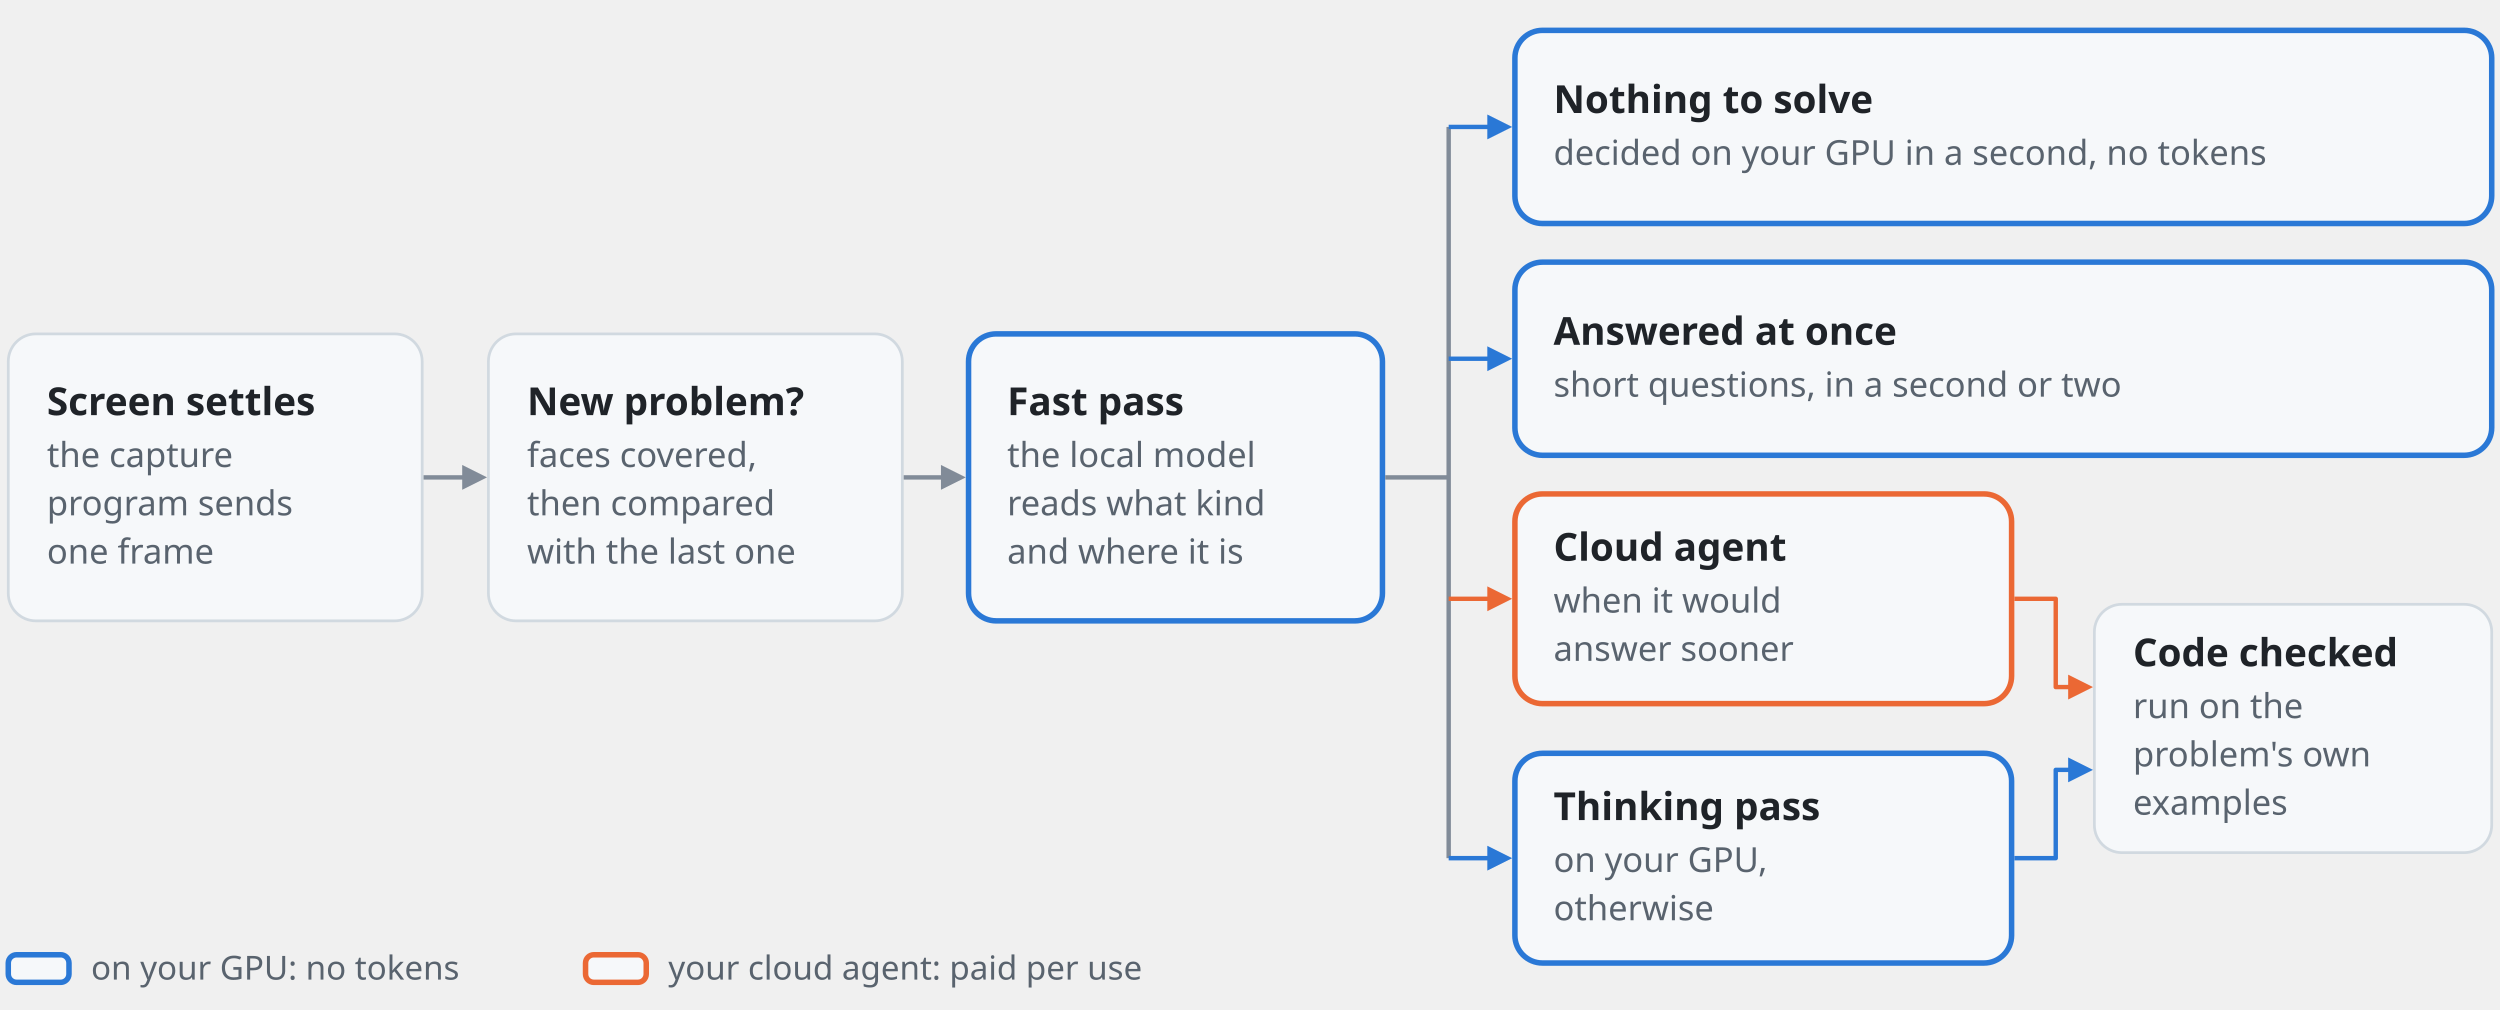
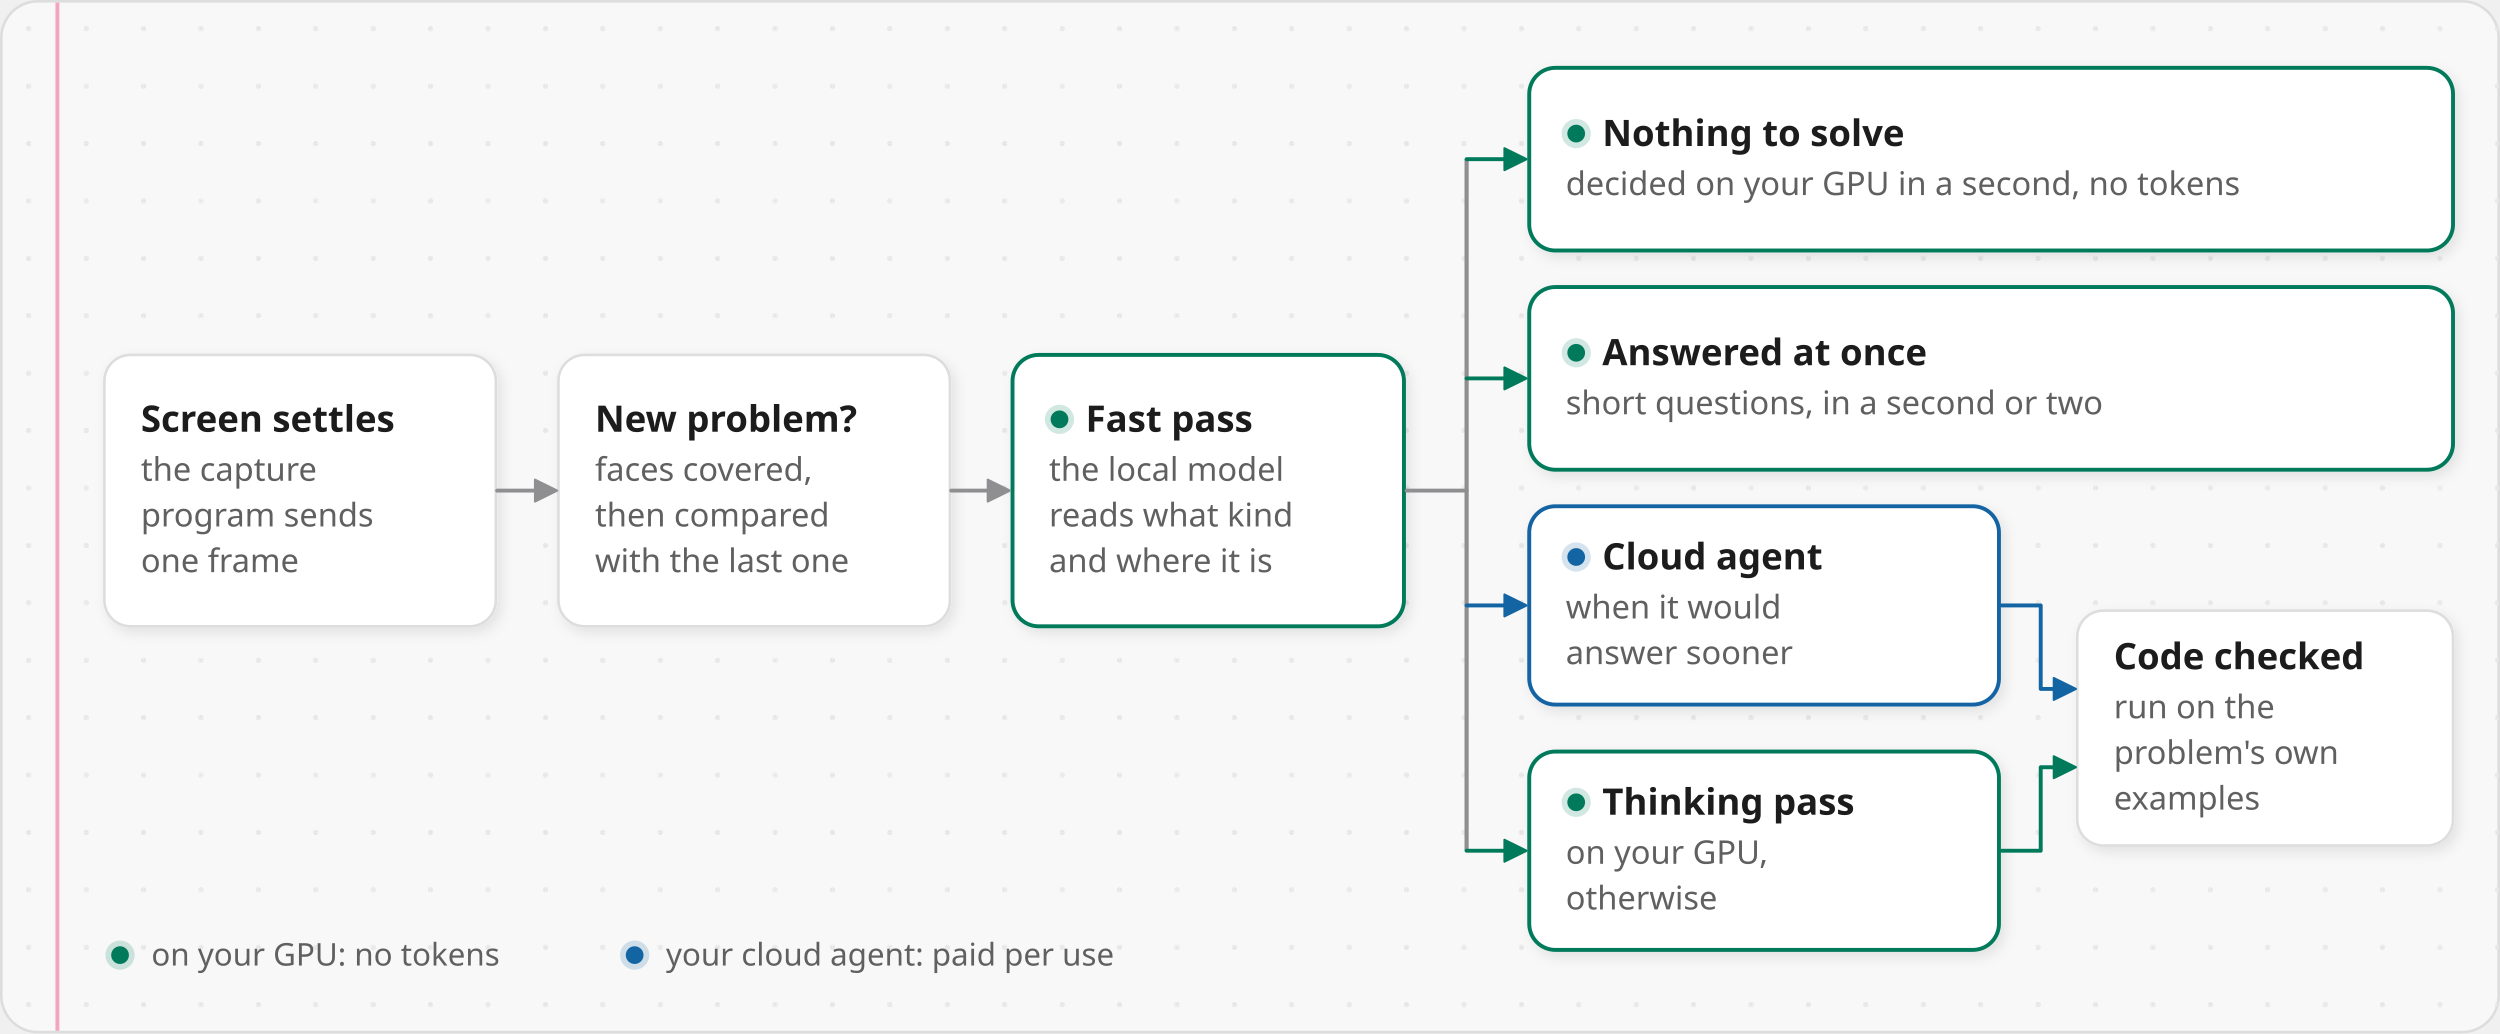
- <svg xmlns="http://www.w3.org/2000/svg" viewBox="-3 -3 906 366" width="906" height="366" font-family="-apple-system, BlinkMacSystemFont, 'Segoe UI', 'Noto Sans', Helvetica, Arial, sans-serif" role="img" aria-label="The screen settles and the capture program sends a frame; the server covers faces and checks whether the problem is new; the local model's fast pass, about a second on the GPU, decides: nothing to solve, answered at once, or a hard problem for the cloud agent or the local model's thinking pass; a code answer is then run on the problem's examples">
-   <rect x="0" y="118" width="150" height="104" rx="10" fill="#f6f8fa" stroke="#d1d9e0" stroke-width="1" />
-   <text x="14" y="147.45" font-size="14" font-weight="600" fill="#1f2328" text-anchor="start" data-box="14,136">Screen settles</text>
-   <text x="14" y="166.25" font-size="12.5" fill="#59636e" text-anchor="start" data-box="14,136">the capture</text>
-   <text x="14" y="183.75" font-size="12.5" fill="#59636e" text-anchor="start" data-box="14,136">program sends</text>
-   <text x="14" y="201.25" font-size="12.5" fill="#59636e" text-anchor="start" data-box="14,136">one frame</text>
-   <rect x="174" y="118" width="150" height="104" rx="10" fill="#f6f8fa" stroke="#d1d9e0" stroke-width="1" />
-   <text x="188" y="147.45" font-size="14" font-weight="600" fill="#1f2328" text-anchor="start" data-box="188,310">New problem?</text>
-   <text x="188" y="166.25" font-size="12.5" fill="#59636e" text-anchor="start" data-box="188,310">faces covered,</text>
-   <text x="188" y="183.75" font-size="12.5" fill="#59636e" text-anchor="start" data-box="188,310">then compared</text>
-   <text x="188" y="201.25" font-size="12.5" fill="#59636e" text-anchor="start" data-box="188,310">with the last one</text>
-   <rect x="348" y="118" width="150" height="104" rx="10" fill="#f6f8fa" stroke="#2a78d6" stroke-width="2" />
-   <text x="362" y="147.45" font-size="14" font-weight="600" fill="#1f2328" text-anchor="start" data-box="362,484">Fast pass</text>
-   <text x="362" y="166.25" font-size="12.5" fill="#59636e" text-anchor="start" data-box="362,484">the local model</text>
-   <text x="362" y="183.75" font-size="12.5" fill="#59636e" text-anchor="start" data-box="362,484">reads what kind</text>
-   <text x="362" y="201.25" font-size="12.5" fill="#59636e" text-anchor="start" data-box="362,484">and where it is</text>
-   <path d="M150.5,170 L166.5,170" fill="none" stroke="#818b98" stroke-width="1.6" stroke-linejoin="round" />
-   <path d="M173.5,170 L164.5,174.5 L164.5,165.5 Z" fill="#818b98" data-tip="173.5,170" />
-   <path d="M324.5,170 L340,170" fill="none" stroke="#818b98" stroke-width="1.6" stroke-linejoin="round" />
-   <path d="M347,170 L338.0,174.5 L338.0,165.5 Z" fill="#818b98" data-tip="347,170" />
-   <rect x="546" y="8" width="354" height="70" rx="10" fill="#f6f8fa" stroke="#2a78d6" stroke-width="2" />
-   <text x="560" y="37.95" font-size="14" font-weight="600" fill="#1f2328" text-anchor="start" data-box="560,886">Nothing to solve</text>
-   <text x="560" y="56.75" font-size="12.5" fill="#59636e" text-anchor="start" data-box="560,886">decided on your GPU in a second, no tokens</text>
-   <rect x="546" y="92" width="354" height="70" rx="10" fill="#f6f8fa" stroke="#2a78d6" stroke-width="2" />
-   <text x="560" y="121.95" font-size="14" font-weight="600" fill="#1f2328" text-anchor="start" data-box="560,886">Answered at once</text>
-   <text x="560" y="140.75" font-size="12.5" fill="#59636e" text-anchor="start" data-box="560,886">short questions, in a second or two</text>
-   <rect x="546" y="176" width="180" height="76" rx="10" fill="#f6f8fa" stroke="#eb6834" stroke-width="2" />
-   <text x="560" y="200.2" font-size="14" font-weight="600" fill="#1f2328" text-anchor="start" data-box="560,712">Cloud agent</text>
-   <text x="560" y="219" font-size="12.5" fill="#59636e" text-anchor="start" data-box="560,712">when it would</text>
-   <text x="560" y="236.5" font-size="12.5" fill="#59636e" text-anchor="start" data-box="560,712">answer sooner</text>
-   <rect x="546" y="270" width="180" height="76" rx="10" fill="#f6f8fa" stroke="#2a78d6" stroke-width="2" />
-   <text x="560" y="294.2" font-size="14" font-weight="600" fill="#1f2328" text-anchor="start" data-box="560,712">Thinking pass</text>
-   <text x="560" y="313" font-size="12.5" fill="#59636e" text-anchor="start" data-box="560,712">on your GPU,</text>
-   <text x="560" y="330.5" font-size="12.5" fill="#59636e" text-anchor="start" data-box="560,712">otherwise</text>
-   <rect x="756" y="216" width="144" height="90" rx="10" fill="#f6f8fa" stroke="#d1d9e0" stroke-width="1" />
-   <text x="770" y="238.45" font-size="14" font-weight="600" fill="#1f2328" text-anchor="start" data-box="770,886">Code checked</text>
-   <text x="770" y="257.25" font-size="12.5" fill="#59636e" text-anchor="start" data-box="770,886">run on the</text>
-   <text x="770" y="274.75" font-size="12.5" fill="#59636e" text-anchor="start" data-box="770,886">problem's own</text>
-   <text x="770" y="292.25" font-size="12.5" fill="#59636e" text-anchor="start" data-box="770,886">examples</text>
-   <path d="M499,170 L522,170" fill="none" stroke="#818b98" stroke-width="1.6" stroke-linejoin="round" />
-   <path d="M522,43 L522,308" fill="none" stroke="#818b98" stroke-width="1.6" />
-   <path d="M522,43 L538,43" fill="none" stroke="#2a78d6" stroke-width="1.6" stroke-linejoin="round" />
-   <path d="M545,43 L536.0,47.5 L536.0,38.5 Z" fill="#2a78d6" data-tip="545,43" />
-   <path d="M522,127 L538,127" fill="none" stroke="#2a78d6" stroke-width="1.6" stroke-linejoin="round" />
-   <path d="M545,127 L536.0,131.5 L536.0,122.5 Z" fill="#2a78d6" data-tip="545,127" />
-   <path d="M522,214 L538,214" fill="none" stroke="#eb6834" stroke-width="1.6" stroke-linejoin="round" />
-   <path d="M545,214 L536.0,218.5 L536.0,209.5 Z" fill="#eb6834" data-tip="545,214" />
-   <path d="M522,308 L538,308" fill="none" stroke="#2a78d6" stroke-width="1.6" stroke-linejoin="round" />
-   <path d="M545,308 L536.0,312.5 L536.0,303.5 Z" fill="#2a78d6" data-tip="545,308" />
-   <path d="M727,214 L742,214 L742,246 L748.5,246" fill="none" stroke="#eb6834" stroke-width="1.6" stroke-linejoin="round" />
-   <path d="M755.5,246 L746.5,250.5 L746.5,241.5 Z" fill="#eb6834" data-tip="755.5,246" />
-   <path d="M727,308 L742,308 L742,276 L748.5,276" fill="none" stroke="#2a78d6" stroke-width="1.6" stroke-linejoin="round" />
-   <path d="M755.5,276 L746.5,280.5 L746.5,271.5 Z" fill="#2a78d6" data-tip="755.5,276" />
-   <rect x="0" y="343" width="22" height="10" rx="3" fill="#f6f8fa" stroke="#2a78d6" stroke-width="2" />
-   <text x="30" y="352" font-size="12" fill="#59636e" text-anchor="start" data-box="30,900">on your GPU: no tokens</text>
-   <rect x="209.2" y="343" width="22" height="10" rx="3" fill="#f6f8fa" stroke="#eb6834" stroke-width="2" />
-   <text x="239.2" y="352" font-size="12" fill="#59636e" text-anchor="start" data-box="239.2,900">your cloud agent: paid per use</text>
+ <svg xmlns="http://www.w3.org/2000/svg" viewBox="0 0 958 396" width="958" height="396" font-family="'Pretendard Variable', Pretendard, -apple-system, BlinkMacSystemFont, 'Segoe UI', 'Noto Sans', Helvetica, Arial, sans-serif" role="img" aria-label="The screen settles and the capture program sends a frame; the server covers faces and checks whether the problem is new; the local model's fast pass, about a second on the GPU, decides: nothing to solve, answered at once, or a hard problem for the cloud agent or the local model's thinking pass; a code answer is then run on the problem's examples">
+   <defs>
+     <pattern id="dots" width="22" height="22" patternUnits="userSpaceOnUse">
+       <circle cx="11" cy="11" r="1" fill="#e6e6e6" />
+     </pattern>
+     <filter id="relief" x="-10%" y="-20%" width="120%" height="150%">
+       <feDropShadow dx="1.6" dy="2" stdDeviation="2.4" flood-color="#1d1c1d" flood-opacity="0.09" />
+     </filter>
+   </defs>
+   <rect x="0.5" y="0.5" width="957" height="395" rx="14" fill="#f8f8f8" stroke="#dddddd" />
+   <rect x="0.5" y="0.5" width="957" height="395" rx="14" fill="url(#dots)" />
+   <path d="M22,1 V395" stroke="#f3a5bd" stroke-width="1.5" />
+   <g transform="translate(40,18)">
+     <rect x="0" y="118" width="150" height="104" rx="10" fill="#ffffff" stroke="#dddddd" stroke-width="1" filter="url(#relief)" />
+     <text x="14" y="147.45" font-size="14" font-weight="620" fill="#1d1c1d" text-anchor="start" data-box="14,136">Screen settles</text>
+     <text x="14" y="166.25" font-size="12.5" fill="#616061" text-anchor="start" data-box="14,136">the capture</text>
+     <text x="14" y="183.75" font-size="12.5" fill="#616061" text-anchor="start" data-box="14,136">program sends</text>
+     <text x="14" y="201.25" font-size="12.5" fill="#616061" text-anchor="start" data-box="14,136">one frame</text>
+     <rect x="174" y="118" width="150" height="104" rx="10" fill="#ffffff" stroke="#dddddd" stroke-width="1" filter="url(#relief)" />
+     <text x="188" y="147.45" font-size="14" font-weight="620" fill="#1d1c1d" text-anchor="start" data-box="188,310">New problem?</text>
+     <text x="188" y="166.25" font-size="12.5" fill="#616061" text-anchor="start" data-box="188,310">faces covered,</text>
+     <text x="188" y="183.75" font-size="12.5" fill="#616061" text-anchor="start" data-box="188,310">then compared</text>
+     <text x="188" y="201.25" font-size="12.5" fill="#616061" text-anchor="start" data-box="188,310">with the last one</text>
+     <rect x="348" y="118" width="150" height="104" rx="10" fill="#ffffff" stroke="#007a5a" stroke-width="1.5" filter="url(#relief)" />
+     <circle cx="366" cy="142.69" r="5.6" fill="#007a5a" fill-opacity="0.18" />
+     <circle cx="366" cy="142.69" r="3.4" fill="#007a5a" />
+     <text x="376" y="147.45" font-size="14" font-weight="620" fill="#1d1c1d" text-anchor="start" data-box="376,484">Fast pass</text>
+     <text x="362" y="166.25" font-size="12.5" fill="#616061" text-anchor="start" data-box="362,484">the local model</text>
+     <text x="362" y="183.75" font-size="12.5" fill="#616061" text-anchor="start" data-box="362,484">reads what kind</text>
+     <text x="362" y="201.25" font-size="12.5" fill="#616061" text-anchor="start" data-box="362,484">and where it is</text>
+     <path d="M150.5,170 L166.5,170" fill="none" stroke="#8f8e90" stroke-width="1.5" stroke-linecap="round" stroke-linejoin="round" />
+     <path d="M173.5,170 L165.0,174.2 L165.0,165.8 Z" fill="#8f8e90" stroke="#8f8e90" stroke-width="0.8" stroke-linejoin="round" data-tip="173.5,170" />
+     <path d="M324.5,170 L340,170" fill="none" stroke="#8f8e90" stroke-width="1.5" stroke-linecap="round" stroke-linejoin="round" />
+     <path d="M347,170 L338.5,174.2 L338.5,165.8 Z" fill="#8f8e90" stroke="#8f8e90" stroke-width="0.8" stroke-linejoin="round" data-tip="347,170" />
+     <rect x="546" y="8" width="354" height="70" rx="10" fill="#ffffff" stroke="#007a5a" stroke-width="1.5" filter="url(#relief)" />
+     <circle cx="564" cy="33.19" r="5.6" fill="#007a5a" fill-opacity="0.18" />
+     <circle cx="564" cy="33.19" r="3.4" fill="#007a5a" />
+     <text x="574" y="37.95" font-size="14" font-weight="620" fill="#1d1c1d" text-anchor="start" data-box="574,886">Nothing to solve</text>
+     <text x="560" y="56.75" font-size="12.5" fill="#616061" text-anchor="start" data-box="560,886">decided on your GPU in a second, no tokens</text>
+     <rect x="546" y="92" width="354" height="70" rx="10" fill="#ffffff" stroke="#007a5a" stroke-width="1.5" filter="url(#relief)" />
+     <circle cx="564" cy="117.19" r="5.6" fill="#007a5a" fill-opacity="0.18" />
+     <circle cx="564" cy="117.19" r="3.4" fill="#007a5a" />
+     <text x="574" y="121.95" font-size="14" font-weight="620" fill="#1d1c1d" text-anchor="start" data-box="574,886">Answered at once</text>
+     <text x="560" y="140.75" font-size="12.5" fill="#616061" text-anchor="start" data-box="560,886">short questions, in a second or two</text>
+     <rect x="546" y="176" width="180" height="76" rx="10" fill="#ffffff" stroke="#1264a3" stroke-width="1.5" filter="url(#relief)" />
+     <circle cx="564" cy="195.44" r="5.6" fill="#1264a3" fill-opacity="0.18" />
+     <circle cx="564" cy="195.44" r="3.4" fill="#1264a3" />
+     <text x="574" y="200.2" font-size="14" font-weight="620" fill="#1d1c1d" text-anchor="start" data-box="574,712">Cloud agent</text>
+     <text x="560" y="219" font-size="12.5" fill="#616061" text-anchor="start" data-box="560,712">when it would</text>
+     <text x="560" y="236.5" font-size="12.5" fill="#616061" text-anchor="start" data-box="560,712">answer sooner</text>
+     <rect x="546" y="270" width="180" height="76" rx="10" fill="#ffffff" stroke="#007a5a" stroke-width="1.5" filter="url(#relief)" />
+     <circle cx="564" cy="289.44" r="5.6" fill="#007a5a" fill-opacity="0.18" />
+     <circle cx="564" cy="289.44" r="3.4" fill="#007a5a" />
+     <text x="574" y="294.2" font-size="14" font-weight="620" fill="#1d1c1d" text-anchor="start" data-box="574,712">Thinking pass</text>
+     <text x="560" y="313" font-size="12.5" fill="#616061" text-anchor="start" data-box="560,712">on your GPU,</text>
+     <text x="560" y="330.5" font-size="12.5" fill="#616061" text-anchor="start" data-box="560,712">otherwise</text>
+     <rect x="756" y="216" width="144" height="90" rx="10" fill="#ffffff" stroke="#dddddd" stroke-width="1" filter="url(#relief)" />
+     <text x="770" y="238.45" font-size="14" font-weight="620" fill="#1d1c1d" text-anchor="start" data-box="770,886">Code checked</text>
+     <text x="770" y="257.25" font-size="12.5" fill="#616061" text-anchor="start" data-box="770,886">run on the</text>
+     <text x="770" y="274.75" font-size="12.5" fill="#616061" text-anchor="start" data-box="770,886">problem's own</text>
+     <text x="770" y="292.25" font-size="12.5" fill="#616061" text-anchor="start" data-box="770,886">examples</text>
+     <path d="M499,170 L522,170" fill="none" stroke="#8f8e90" stroke-width="1.5" stroke-linecap="round" stroke-linejoin="round" />
+     <path d="M522,43 L522,308" fill="none" stroke="#8f8e90" stroke-width="1.6" />
+     <path d="M522,43 L538,43" fill="none" stroke="#007a5a" stroke-width="1.5" stroke-linecap="round" stroke-linejoin="round" />
+     <path d="M545,43 L536.5,47.2 L536.5,38.8 Z" fill="#007a5a" stroke="#007a5a" stroke-width="0.8" stroke-linejoin="round" data-tip="545,43" />
+     <path d="M522,127 L538,127" fill="none" stroke="#007a5a" stroke-width="1.5" stroke-linecap="round" stroke-linejoin="round" />
+     <path d="M545,127 L536.5,131.2 L536.5,122.8 Z" fill="#007a5a" stroke="#007a5a" stroke-width="0.8" stroke-linejoin="round" data-tip="545,127" />
+     <path d="M522,214 L538,214" fill="none" stroke="#1264a3" stroke-width="1.5" stroke-linecap="round" stroke-linejoin="round" />
+     <path d="M545,214 L536.5,218.2 L536.5,209.8 Z" fill="#1264a3" stroke="#1264a3" stroke-width="0.8" stroke-linejoin="round" data-tip="545,214" />
+     <path d="M522,308 L538,308" fill="none" stroke="#007a5a" stroke-width="1.5" stroke-linecap="round" stroke-linejoin="round" />
+     <path d="M545,308 L536.5,312.2 L536.5,303.8 Z" fill="#007a5a" stroke="#007a5a" stroke-width="0.8" stroke-linejoin="round" data-tip="545,308" />
+     <path d="M727,214 L742,214 L742,246 L748.5,246" fill="none" stroke="#1264a3" stroke-width="1.5" stroke-linecap="round" stroke-linejoin="round" />
+     <path d="M755.5,246 L747.0,250.2 L747.0,241.8 Z" fill="#1264a3" stroke="#1264a3" stroke-width="0.8" stroke-linejoin="round" data-tip="755.5,246" />
+     <path d="M727,308 L742,308 L742,276 L748.5,276" fill="none" stroke="#007a5a" stroke-width="1.5" stroke-linecap="round" stroke-linejoin="round" />
+     <path d="M755.5,276 L747.0,280.2 L747.0,271.8 Z" fill="#007a5a" stroke="#007a5a" stroke-width="0.8" stroke-linejoin="round" data-tip="755.5,276" />
+     <circle cx="6" cy="348" r="5.6" fill="#007a5a" fill-opacity="0.18" />
+     <circle cx="6" cy="348" r="3.4" fill="#007a5a" />
+     <text x="18" y="352" font-size="12" fill="#616061" text-anchor="start" data-box="18,900">on your GPU: no tokens</text>
+     <circle cx="203.2" cy="348" r="5.6" fill="#1264a3" fill-opacity="0.18" />
+     <circle cx="203.2" cy="348" r="3.4" fill="#1264a3" />
+     <text x="215.2" y="352" font-size="12" fill="#616061" text-anchor="start" data-box="215.2,900">your cloud agent: paid per use</text>
+   </g>
</svg>
